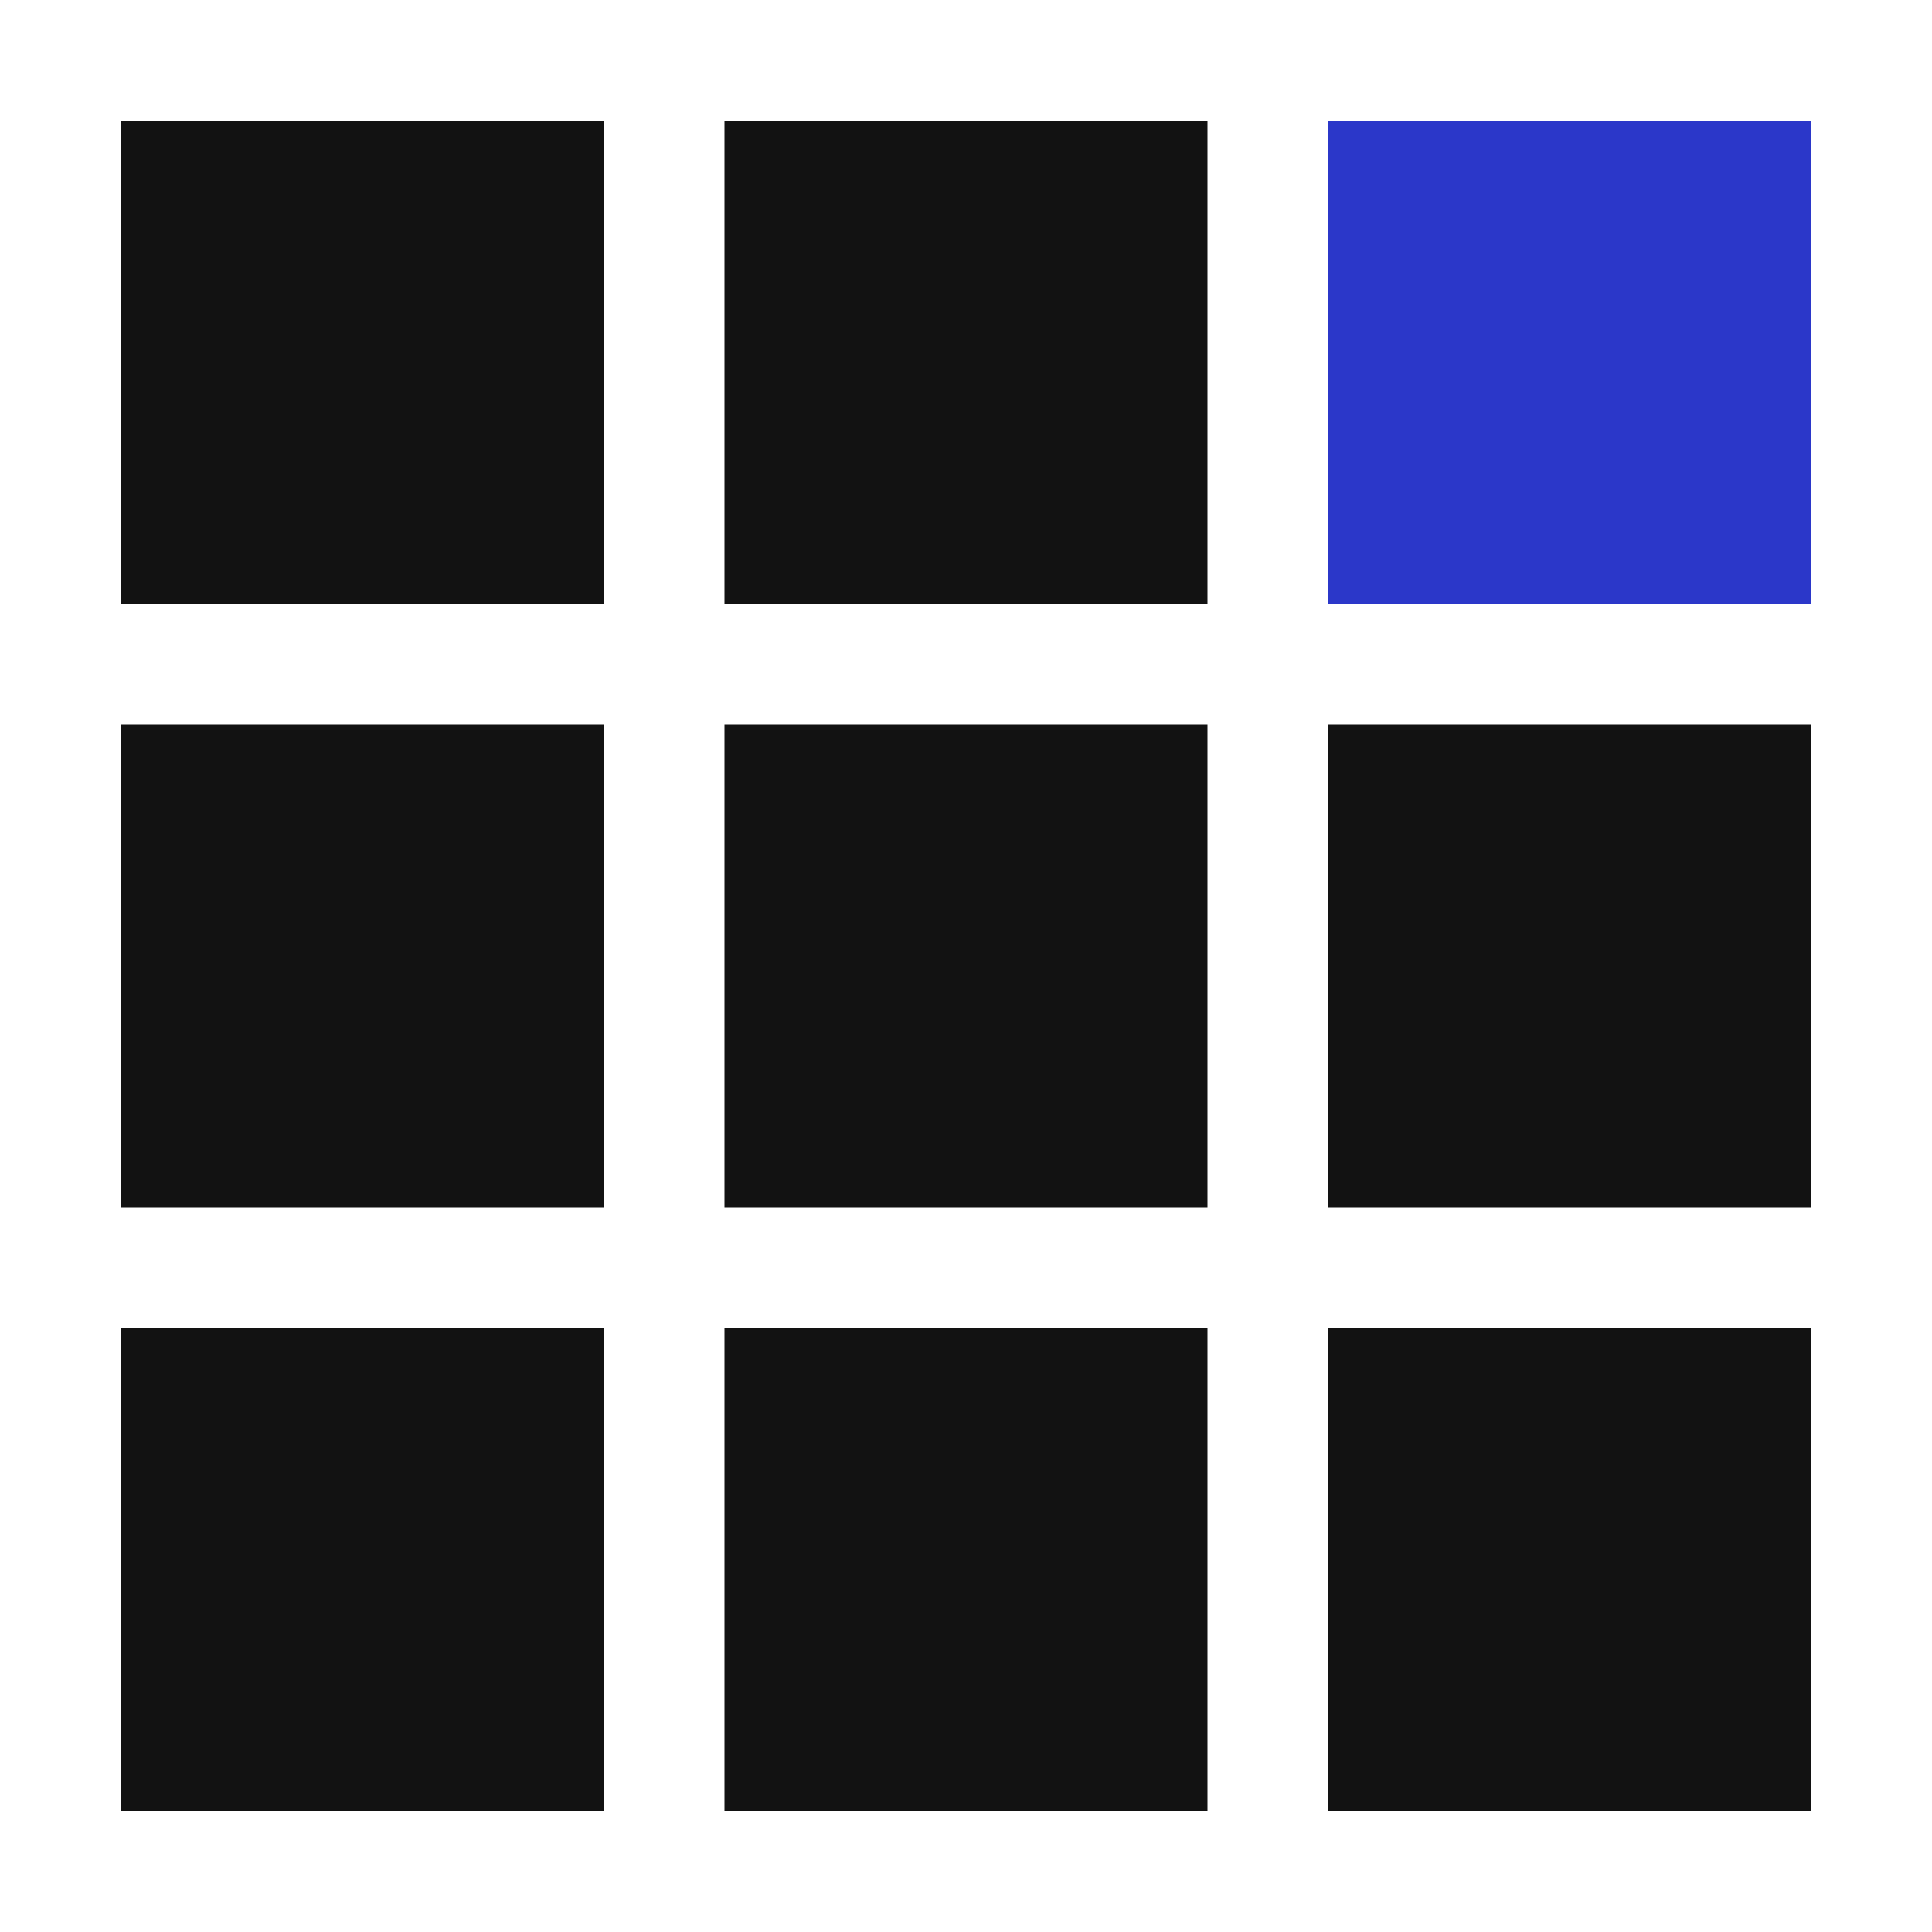
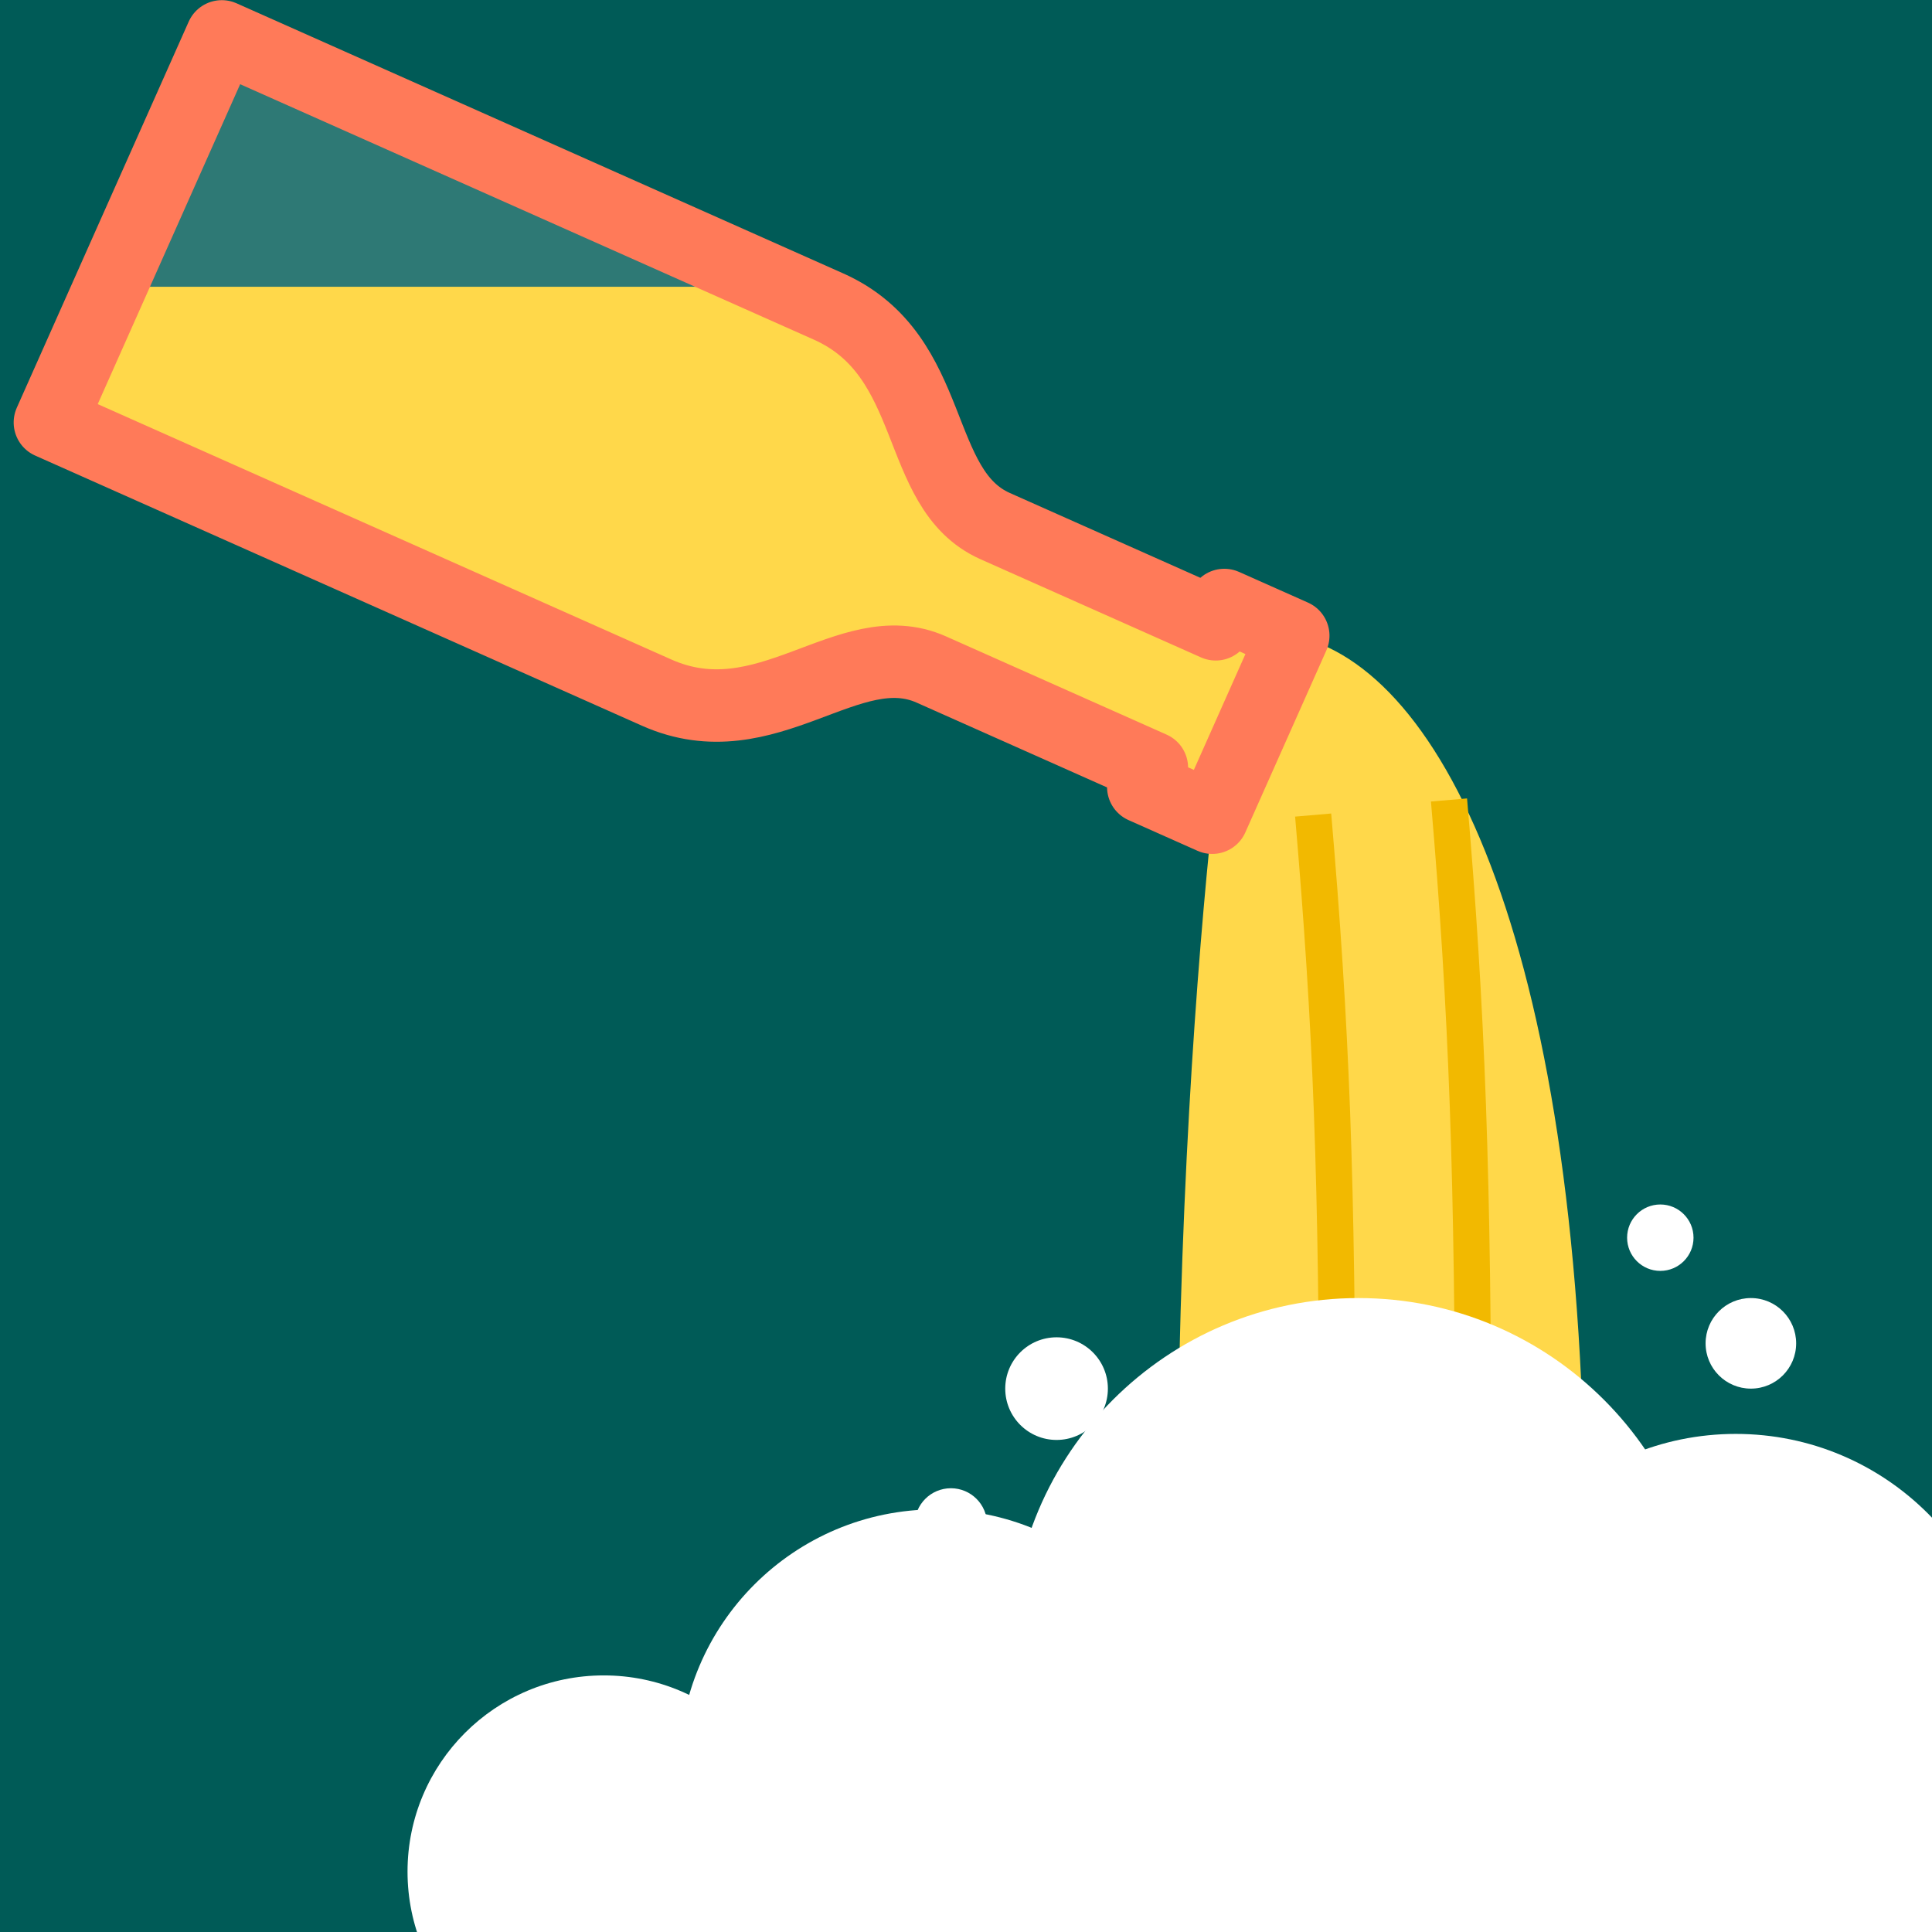
<svg xmlns="http://www.w3.org/2000/svg" viewBox="0 0 64 64">
-   <rect width="64" height="64" fill="#ffffff" />
-   <rect x="4" y="4" width="16" height="16" fill="#121212" />
-   <rect x="24" y="4" width="16" height="16" fill="#121212" />
-   <rect x="44" y="4" width="16" height="16" fill="#2b37c9" />
-   <rect x="4" y="24" width="16" height="16" fill="#121212" />
-   <rect x="24" y="24" width="16" height="16" fill="#121212" />
-   <rect x="44" y="24" width="16" height="16" fill="#121212" />
-   <rect x="4" y="44" width="16" height="16" fill="#121212" />
-   <rect x="24" y="44" width="16" height="16" fill="#121212" />
-   <rect x="44" y="44" width="16" height="16" fill="#121212" />
+   <rect x="0" y="0" width="64" height="64" fill="#005b57" />
+   <path d="M0 -7 H22 C 26 -7, 27 -2.6, 30 -2.6 H38 V-3.3 H40.5 V3.3 H38 V2.6 H30 C 27 2.6, 26 7, 22 7 H0 Z" transform="translate(4.5 7.6) rotate(24)" fill="#ffd84a" />
+   <path d="M7.35 1.2 L25.98 9.5 L3.65 9.5 Z" fill="#005b57" />
+   <path d="M7.35 1.2 L25.98 9.5 L3.65 9.5 Z" fill-opacity="0.18" fill="#ffffff" />
+   <path d="M42.84 21.06 C 47.84 22.06, 52.5 31.54, 52.5 51 L 39 51 C 39 40.24, 39.66 31.87, 40.16 27.09 Z" fill="#ffd84a" />
+   <path d="M43.5 27 C 44.1 34, 44.3 39, 44.3 49" fill="none" stroke="#f2b900" stroke-width="1.2" stroke-linejoin="round" />
+   <path d="M48 26.5 C 48.6 33.5, 48.8 39, 48.8 49" fill="none" stroke="#f2b900" stroke-width="1.2" stroke-linejoin="round" />
+   <path d="M0 -7 H22 C 26 -7, 27 -2.6, 30 -2.6 H38 V-3.3 H40.5 V3.3 H38 V2.6 H30 C 27 2.6, 26 7, 22 7 H0 Z" transform="translate(4.5 7.6) rotate(24)" fill="none" stroke="#ff7a59" stroke-width="2.4" stroke-linejoin="round" />
+   <circle cx="45" cy="54.5" r="11.5" fill="#ffffff" />
+   <circle cx="31" cy="58.5" r="8.5" fill="#ffffff" />
+   <circle cx="57.5" cy="56.5" r="9" fill="#ffffff" />
+   <circle cx="20" cy="62" r="6.5" fill="#ffffff" />
+   <circle cx="64" cy="62" r="6" fill="#ffffff" />
+   <rect x="20" y="60" width="44" height="4" fill="#ffffff" />
+   <circle cx="35" cy="46" r="1.7" fill="#ffffff" />
+   <circle cx="58" cy="44.5" r="1.5" fill="#ffffff" />
+   <circle cx="31.5" cy="50.5" r="1.2" fill="#ffffff" />
+   <circle cx="55" cy="41" r="1.1" fill="#ffffff" />
</svg>
